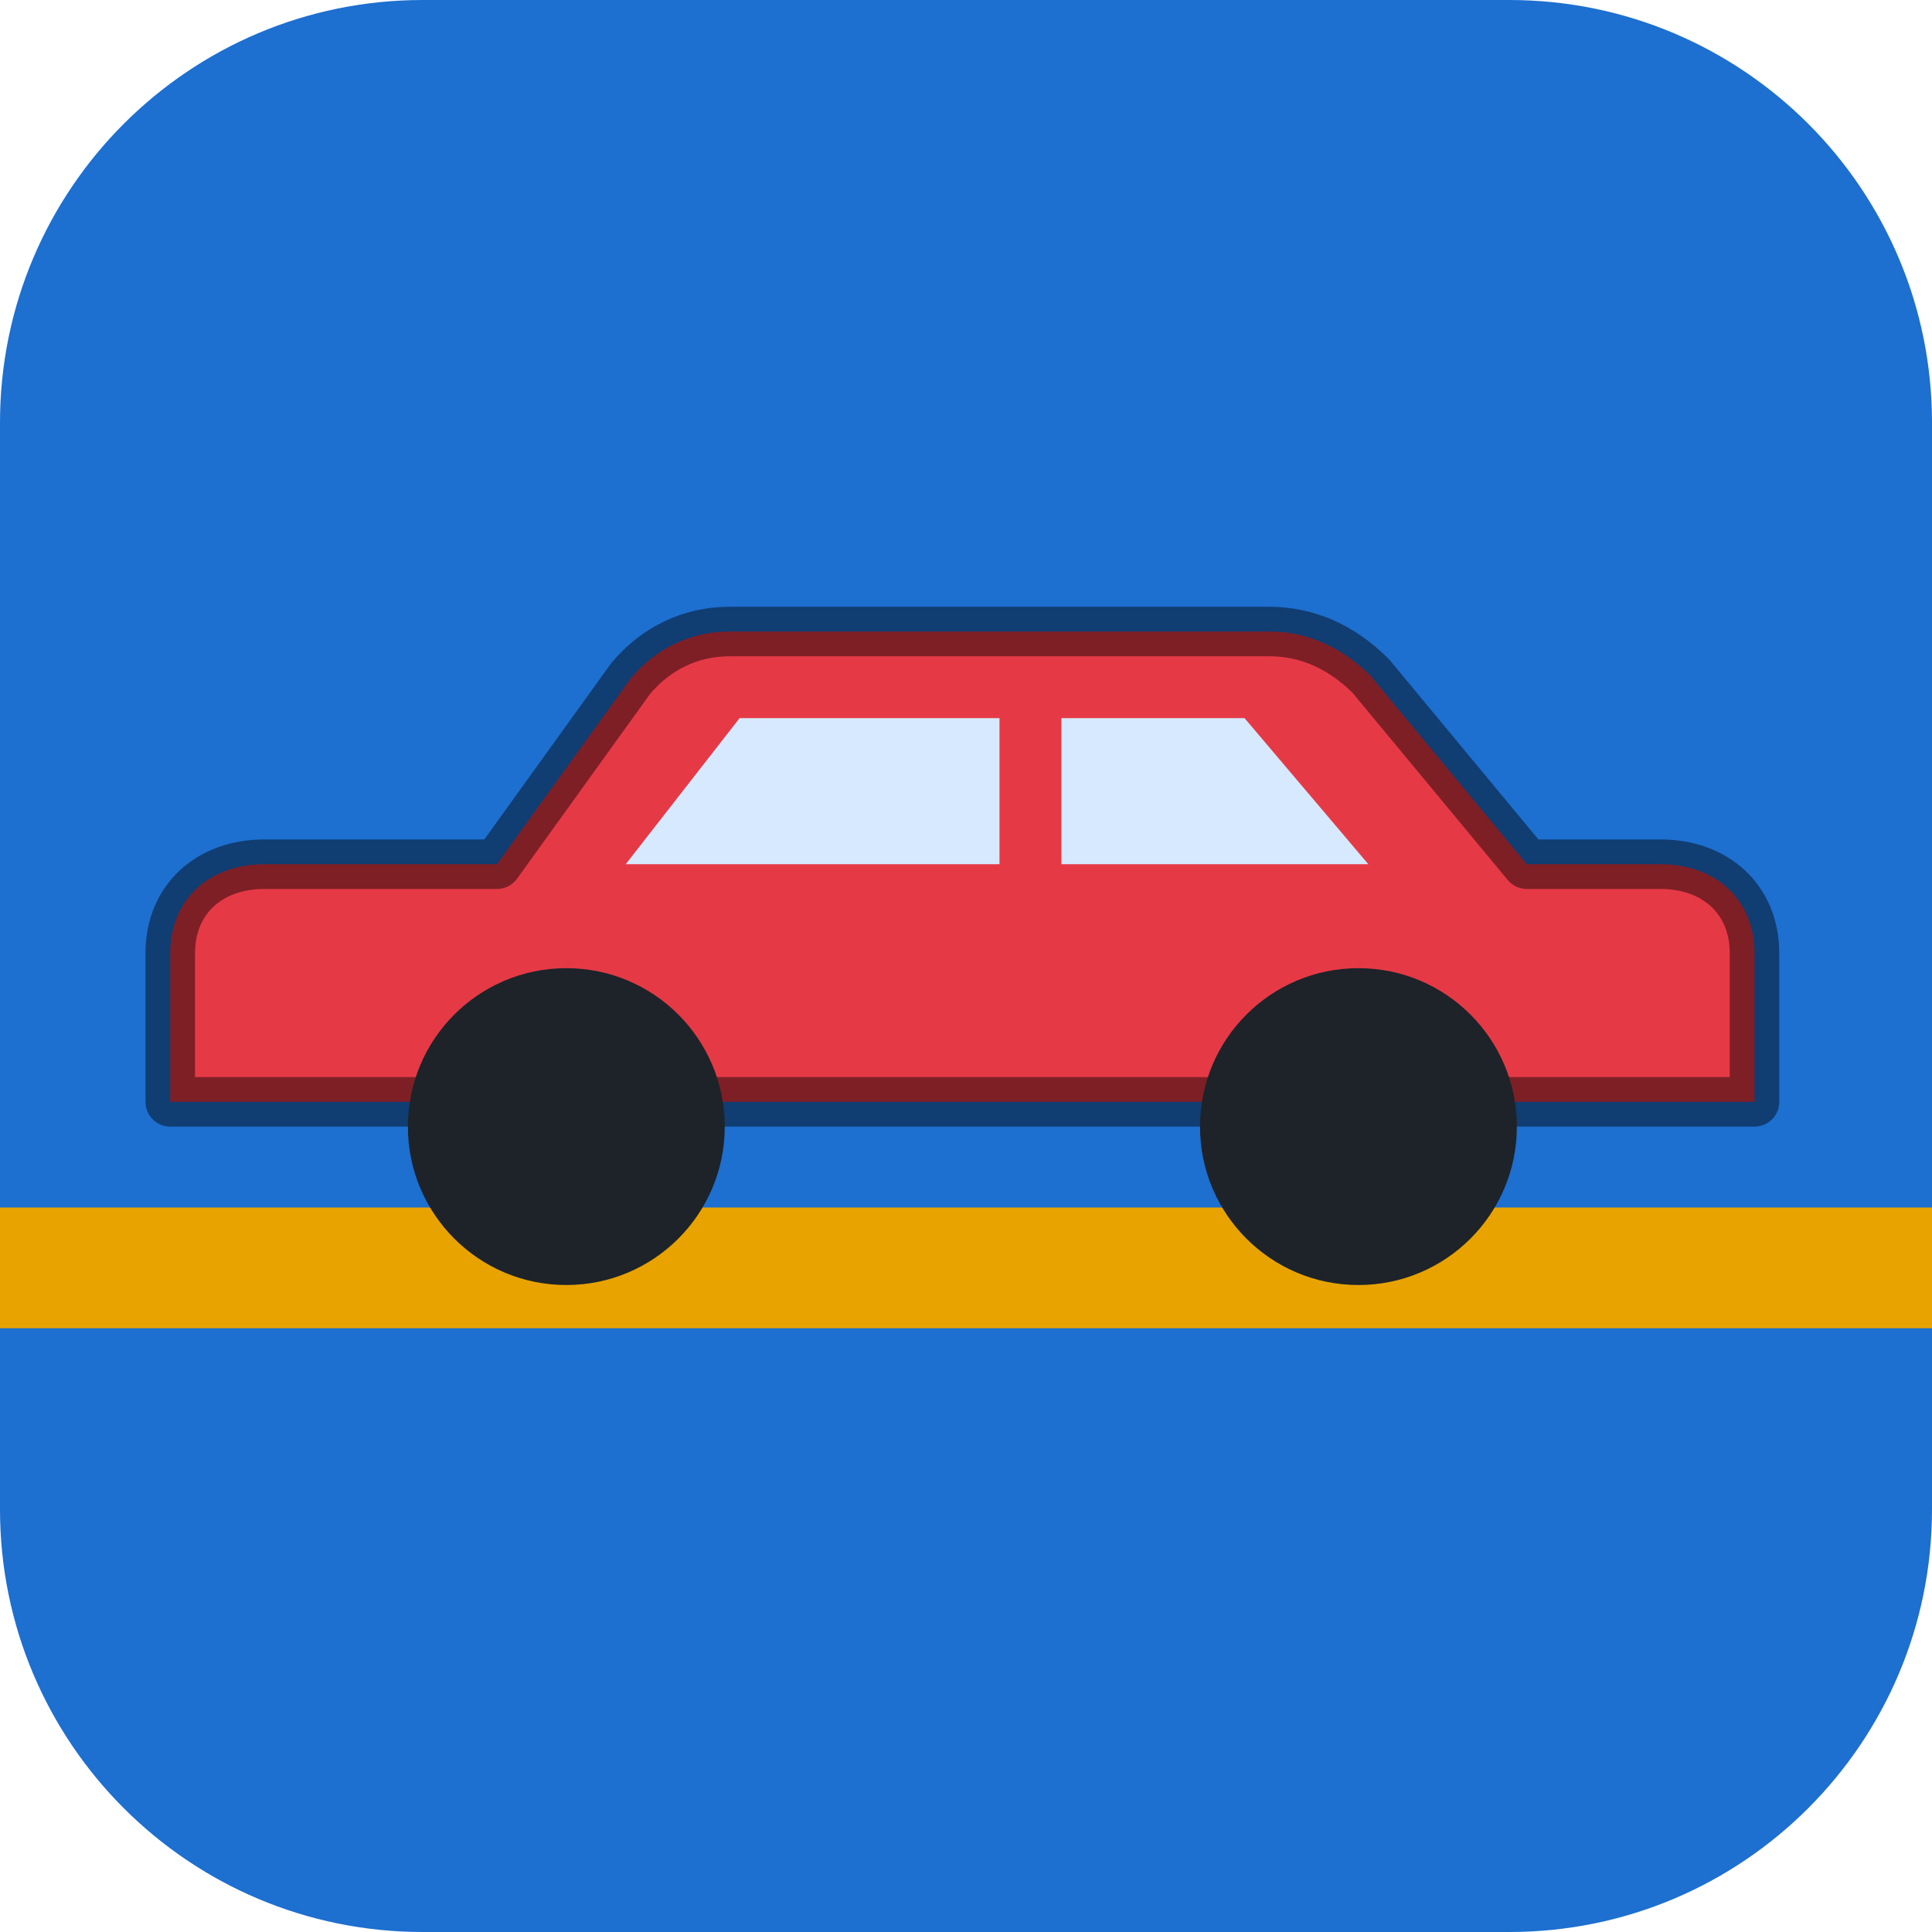
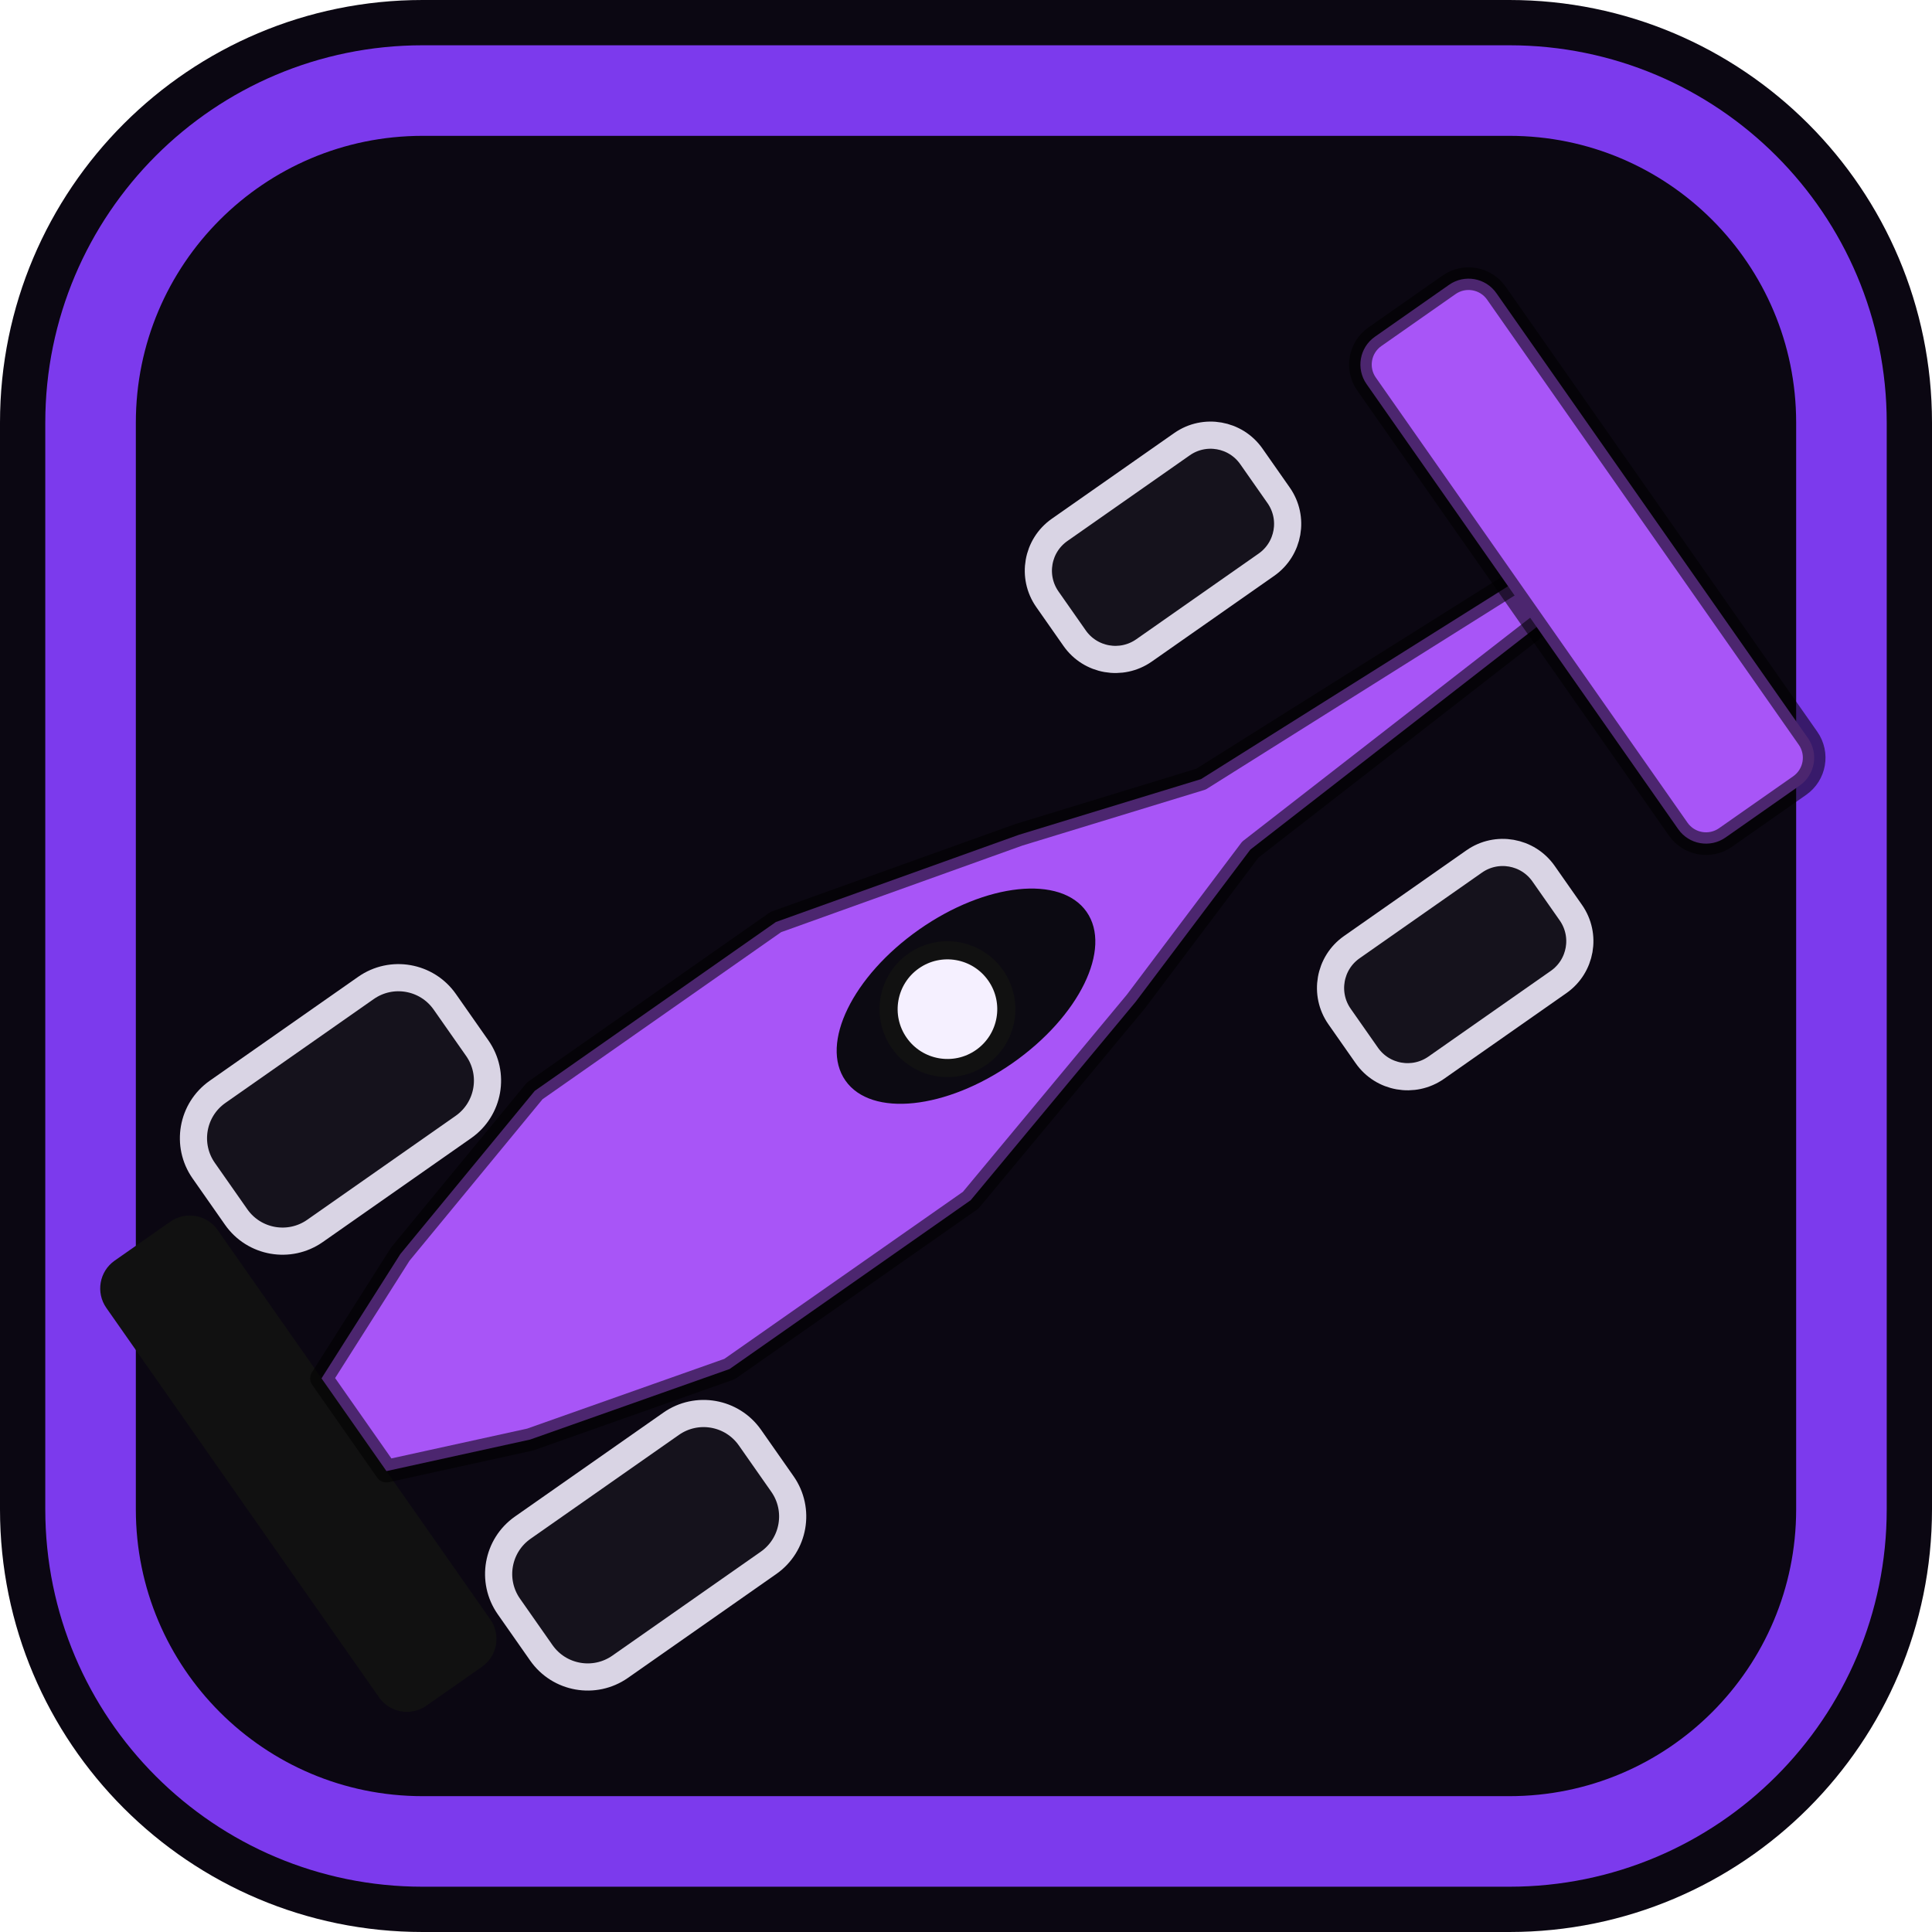
<svg xmlns="http://www.w3.org/2000/svg" viewBox="0 0 64 64">
-   <rect width="64" height="64" rx="14" fill="#1d6fd0" />
-   <rect x="0" y="40" width="64" height="4" fill="#e8a300" />
-   <g transform="translate(4 16) scale(0.82)">
-     <path d="M2 25h64v-6c0-2.2-1.6-3.6-3.8-3.6h-5.4l-6.3-7.6C49.3 6.6 47.9 6 46.4 6H24.6c-1.6 0-3 .7-4 1.9l-5.4 7.5H5.8C3.6 15.4 2 16.8 2 19z" fill="#e63946" stroke="rgba(0,0,0,0.45)" stroke-width="2" stroke-linejoin="round" />
-     <path d="M25 9.5h10.5v5.9H20.4z" fill="#d6e9ff" />
-     <path d="M38 9.5h7.4l5 5.9H38z" fill="#d6e9ff" />
-     <circle cx="18" cy="26" r="6.4" fill="#1d2329" />
-     <circle cx="50" cy="26" r="6.4" fill="#1d2329" />
+   <rect width="64" height="64" rx="14" fill="#0b0712" />
+   <rect x="3" y="3" width="58" height="58" rx="11" fill="none" stroke="#7c3aed" stroke-width="3" />
+   <g transform="translate(32 33) rotate(-35) translate(-30 -12) scale(0.75)">
+     <rect x="1" y="4" width="6" height="24" rx="1.5" fill="#111" />
+     <rect x="8" y="0.5" width="13" height="7.5" rx="2.5" fill="#15121c" stroke="#d9d4e4" stroke-width="1.2" />
+     <rect x="8" y="24" width="13" height="7.5" rx="2.5" fill="#15121c" stroke="#d9d4e4" stroke-width="1.2" />
+     <rect x="53" y="1.5" width="11" height="6.5" rx="2.2" fill="#15121c" stroke="#d9d4e4" stroke-width="1.2" />
+     <rect x="53" y="24" width="11" height="6.5" rx="2.2" fill="#15121c" stroke="#d9d4e4" stroke-width="1.2" />
+     <path d="M7 13.5L13 11 22 8.5h13l11 3 8 2.6 18 0.9v2l-18 0.9-8 2.6-11 3H22L13 21 7 18.5z" fill="#a855f7" stroke="rgba(0,0,0,0.55)" stroke-width="1" stroke-linejoin="round" />
+     <rect x="70" y="2.5" width="7" height="27" rx="1.5" fill="#a855f7" stroke="rgba(0,0,0,0.55)" stroke-width="1" />
+     <ellipse cx="40" cy="16" rx="6.5" ry="3.6" fill="#0c0a12" />
+     <circle cx="39" cy="16" r="2.6" fill="#f5f0ff" stroke="#111" stroke-width="0.8" />
  </g>
</svg>
